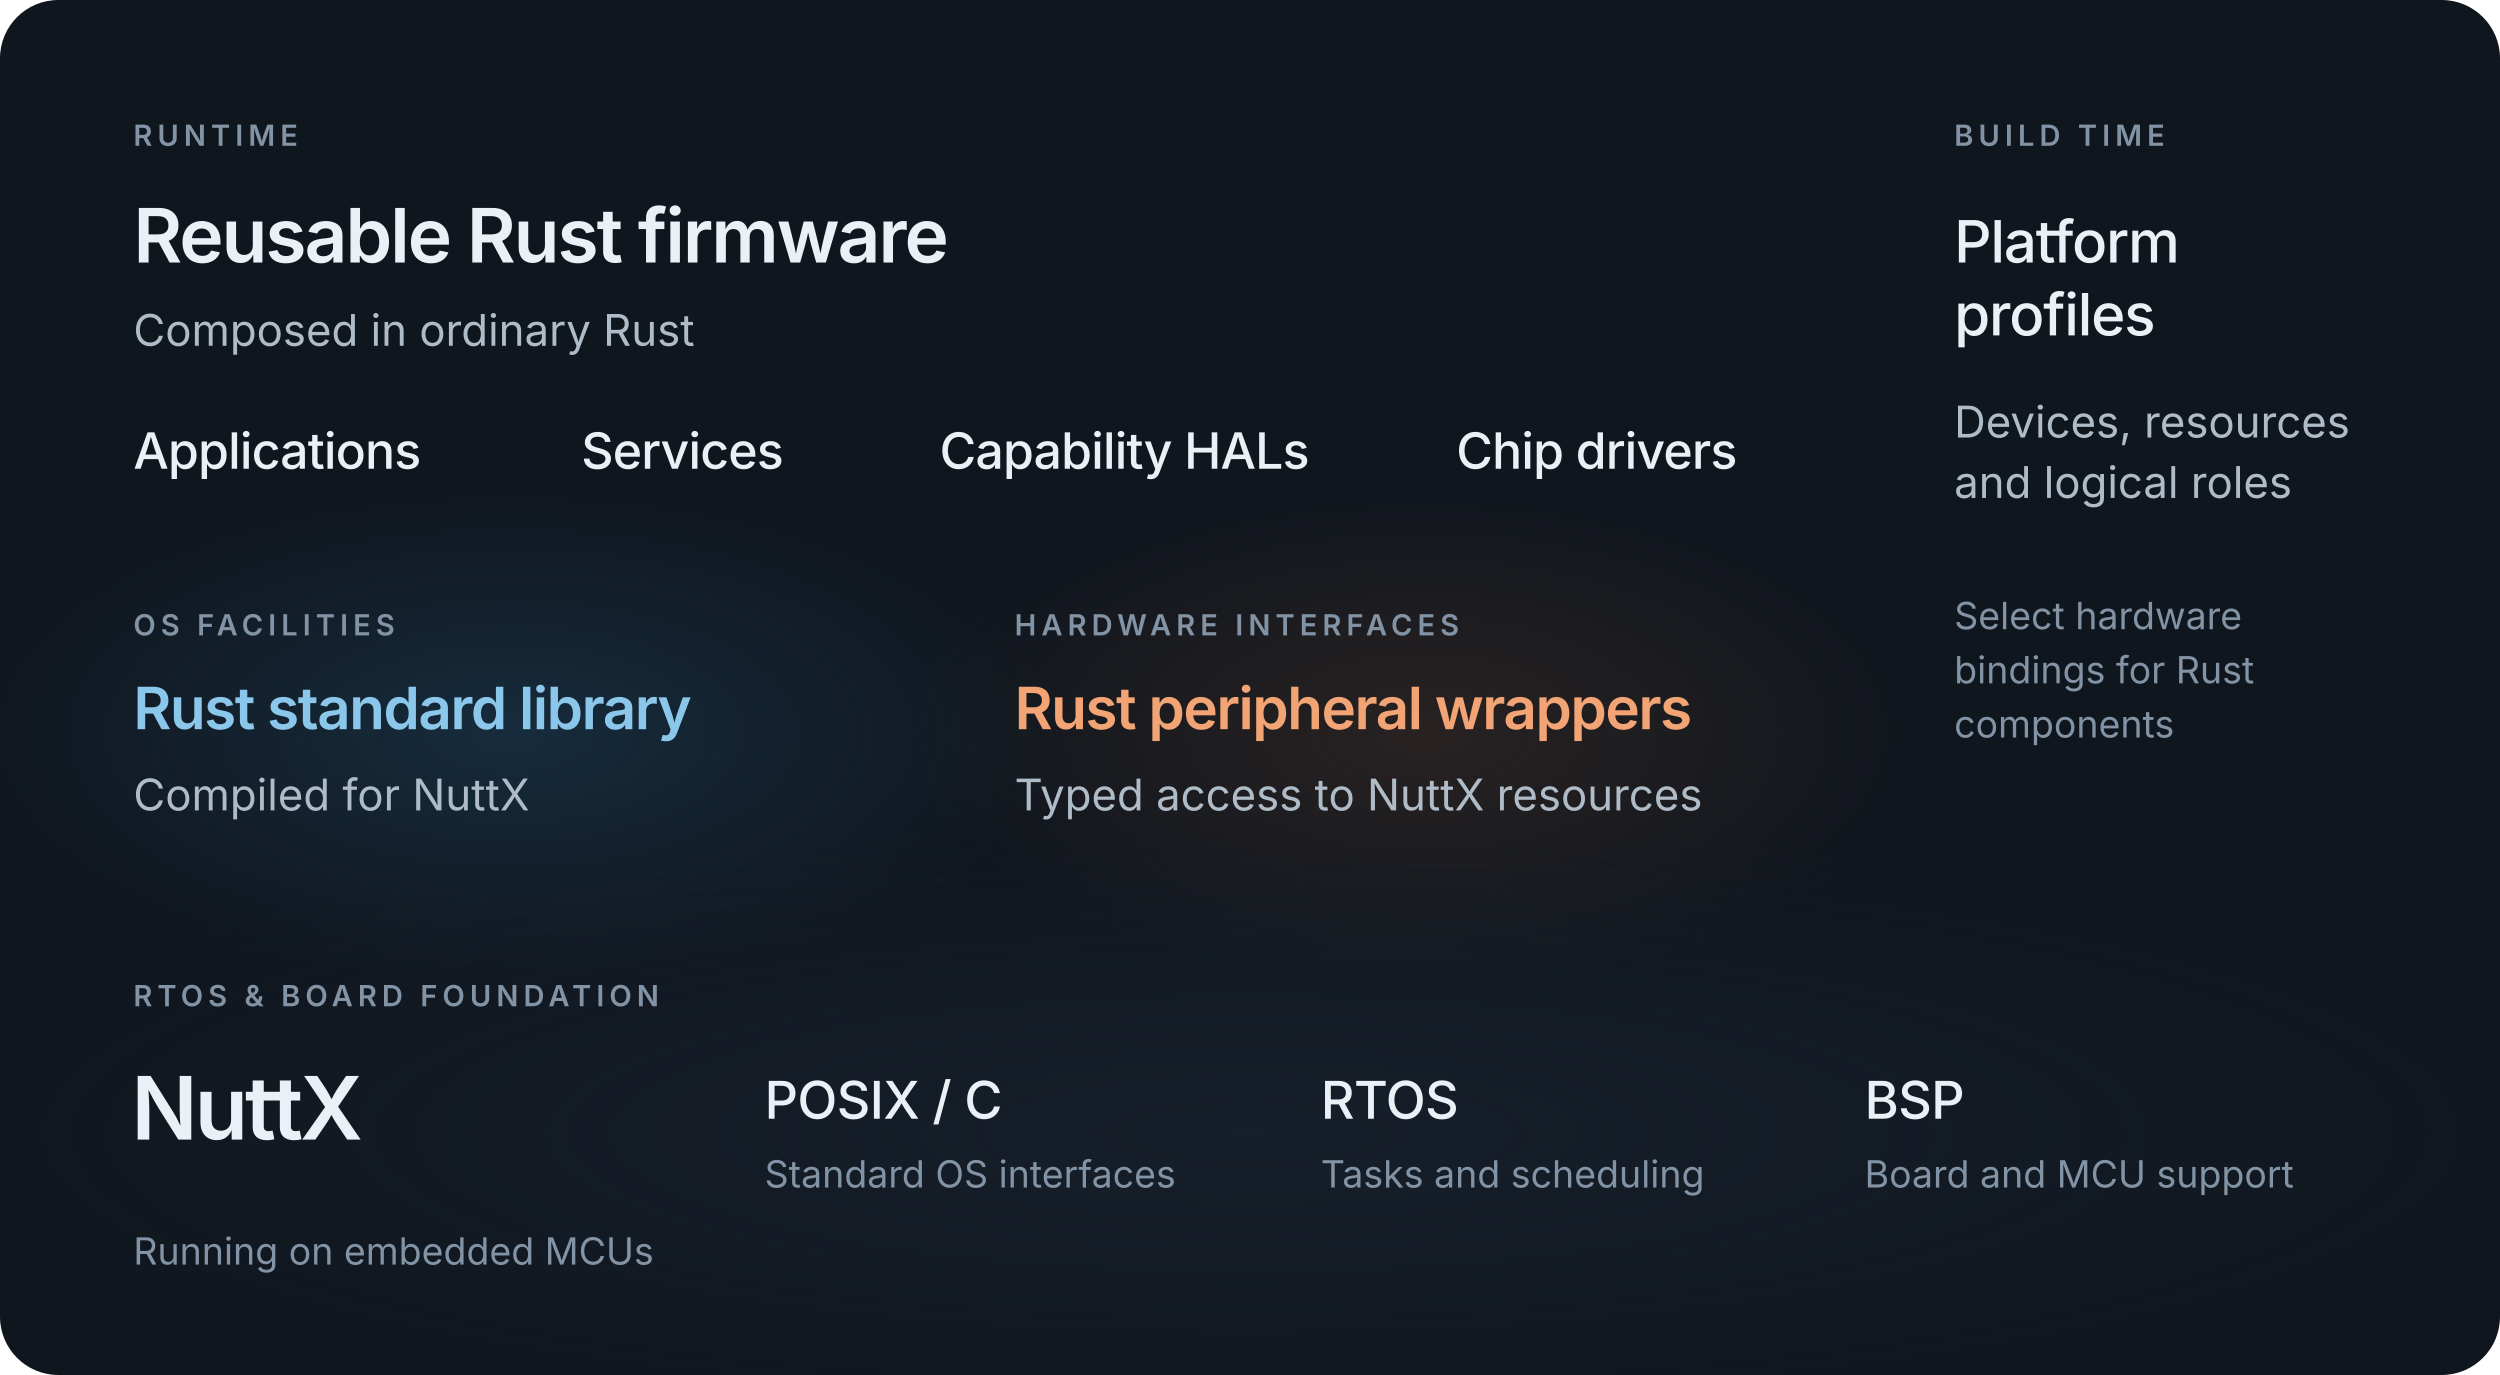
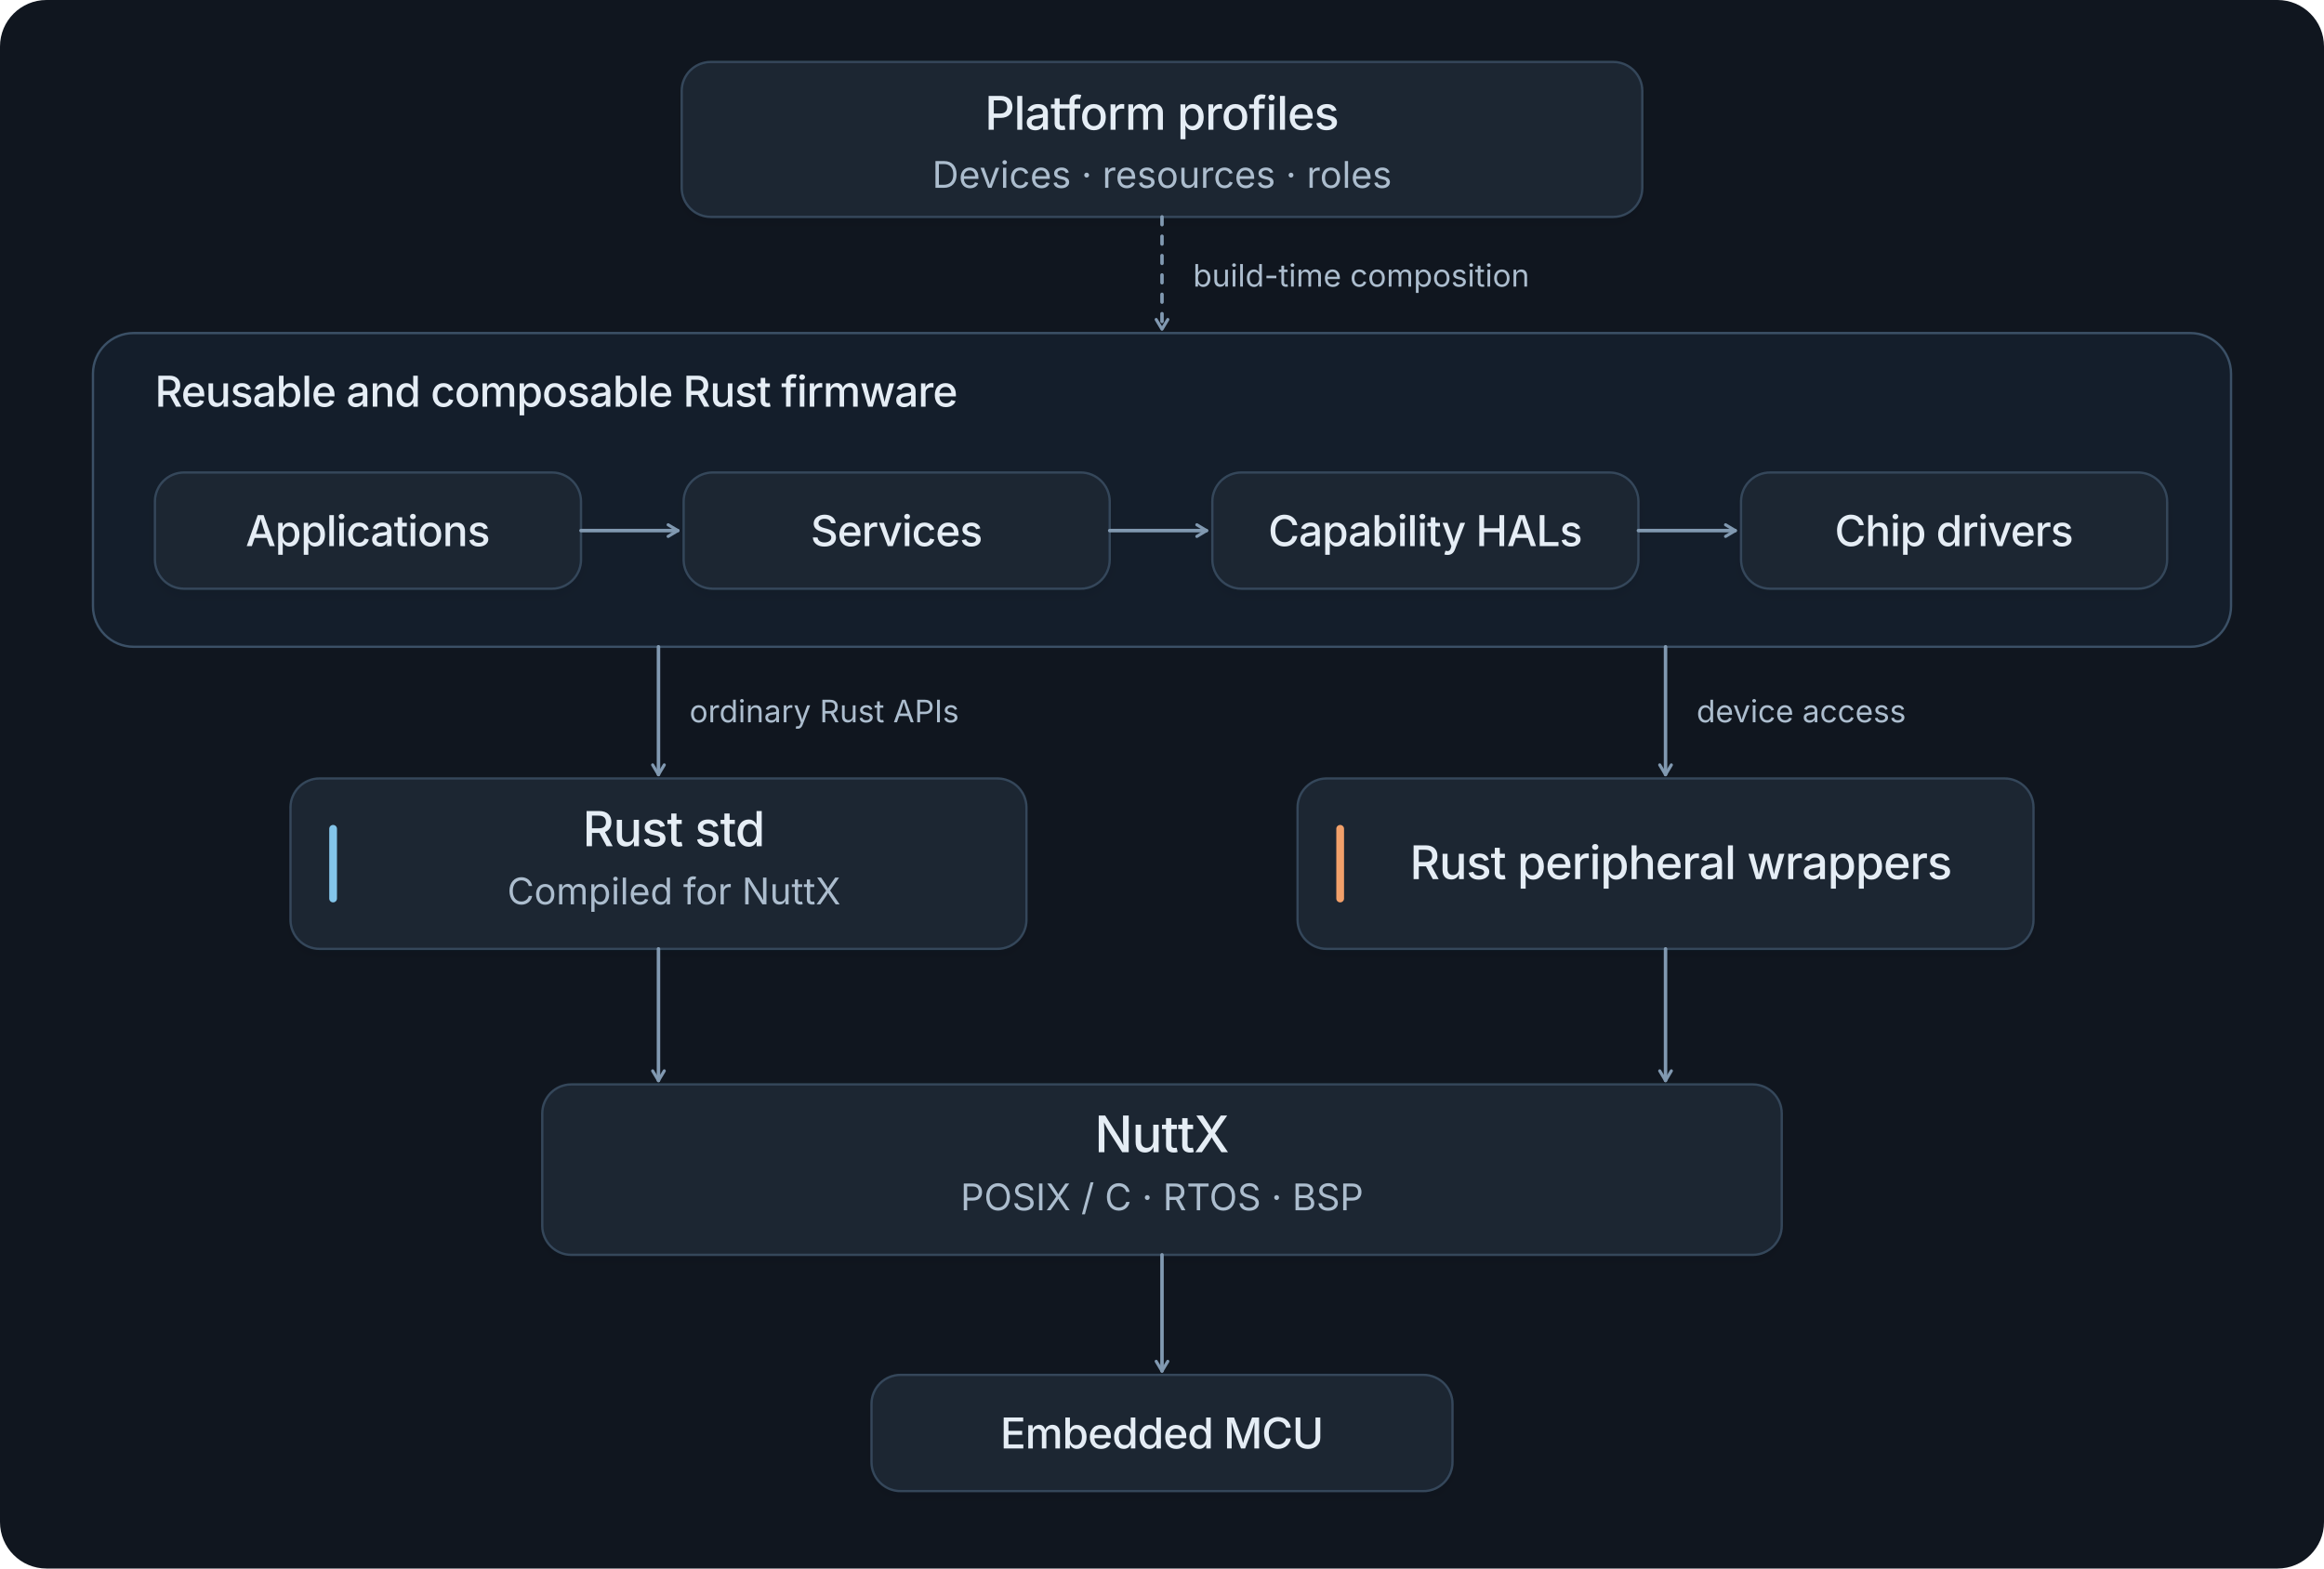
- <svg xmlns="http://www.w3.org/2000/svg" width="1200" height="660" viewBox="0 0 1200 660" role="img" aria-labelledby="title description">
+ <svg xmlns="http://www.w3.org/2000/svg" width="1200" height="810" viewBox="0 0 1200 810" role="img" aria-labelledby="title description">
  <defs>
-     <radialGradient id="std-wash" cx="0.5" cy="0.5" r="0.5">
-       <stop offset="0" stop-color="#19354A" stop-opacity="0.7" />
-       <stop offset="1" stop-color="#19354A" stop-opacity="0" />
-     </radialGradient>
-     <radialGradient id="peripheral-wash" cx="0.5" cy="0.5" r="0.5">
-       <stop offset="0" stop-color="#392A24" stop-opacity="0.6" />
-       <stop offset="1" stop-color="#392A24" stop-opacity="0" />
-     </radialGradient>
-     <radialGradient id="foundation-wash" cx="0.5" cy="0.5" r="0.5">
-       <stop offset="0" stop-color="#192330" stop-opacity="0.65" />
-       <stop offset="1" stop-color="#192330" stop-opacity="0" />
-     </radialGradient>
+     <marker id="arrow" viewBox="0 0 8 8" refX="6" refY="4" markerWidth="8" markerHeight="8" markerUnits="userSpaceOnUse" orient="auto">
+       <path d="M1 1 L6 4 L1 7" fill="none" stroke="#8199B1" stroke-width="1.6" stroke-linecap="round" stroke-linejoin="round" />
+     </marker>
+     <filter id="shadow" x="-10%" y="-20%" width="120%" height="145%">
+       <feGaussianBlur in="SourceAlpha" stdDeviation="3" result="blur" />
+       <feOffset in="blur" dx="0" dy="3" result="offset-blur" />
+       <feFlood flood-color="#000000" flood-opacity="0.055" result="shadow-color" />
+       <feComposite in="shadow-color" in2="offset-blur" operator="in" result="card-shadow" />
+       <feMerge>
+         <feMergeNode in="card-shadow" />
+         <feMergeNode in="SourceGraphic" />
+       </feMerge>
+     </filter>
    <style>
      text { font-family: Inter, "Helvetica Neue", Arial, sans-serif; }
-       .eyebrow { fill: #8193A4; font-size: 14px; font-weight: 600; letter-spacing: 2.4px; }
-       .heading { fill: #EAF0F5; font-size: 36px; font-weight: 600; letter-spacing: -1px; }
-       .component { fill: #EAF0F5; font-size: 24px; font-weight: 500; letter-spacing: -0.4px; }
-       .secondary { fill: #AFBCC8; font-size: 21px; font-weight: 400; }
-       .note { fill: #8193A4; font-size: 18px; font-weight: 400; }
-       .interface { font-size: 28px; font-weight: 600; letter-spacing: -0.7px; }
+       .card { fill: #1A2533; stroke: #34465A; stroke-width: 1.2; }
+       .label { fill: #E5EDF5; font-weight: 500; letter-spacing: -0.4px; }
+       .subtitle { fill: #ACBDCE; font-size: 19px; }
+       .edge { fill: none; stroke: #8199B1; stroke-width: 1.8; stroke-linecap: round; stroke-linejoin: round; marker-end: url(#arrow); }
+       .edge-label { fill: #ACBDCE; font-size: 16px; }
    </style>
  </defs>
-   <rect width="1200" height="660" rx="28" fill="#10161E" />
-   <text x="64" y="70" class="eyebrow">RUNTIME</text>
-   <text x="64" y="126" class="heading">Reusable Rust firmware</text>
-   <text x="64" y="166" class="secondary">Composed in ordinary Rust</text>
-   <g class="component">
-     <text x="64" y="225">Applications</text>
-     <text x="279" y="225">Services</text>
-     <text x="451" y="225">Capability HALs</text>
-     <text x="699" y="225">Chip drivers</text>
+   <rect width="1200" height="810" rx="24" fill="#10161F" />
+   <g id="node-P">
+     <rect x="352" y="32" width="496" height="80" rx="15" class="card" filter="url(#shadow)" />
+     <text x="600" y="67" text-anchor="middle" class="label" font-size="24">Platform profiles</text>
+     <text x="600" y="97" text-anchor="middle" class="subtitle">Devices · resources · roles</text>
  </g>
-   <ellipse cx="245" cy="352" rx="260" ry="120" fill="url(#std-wash)" />
-   <ellipse cx="683" cy="352" rx="246" ry="120" fill="url(#peripheral-wash)" />
-   <text x="64" y="305" class="eyebrow">OS FACILITIES</text>
-   <text x="64" y="350" class="interface" fill="#8BC7EA">Rust standard library</text>
-   <text x="64" y="389" class="secondary">Compiled for NuttX</text>
-   <text x="487" y="305" class="eyebrow">HARDWARE INTERFACES</text>
-   <text x="487" y="350" class="interface" fill="#F2A475">Rust peripheral wrappers</text>
-   <text x="487" y="389" class="secondary">Typed access to NuttX resources</text>
-   <text x="938" y="70" class="eyebrow">BUILD TIME</text>
-   <g fill="#EAF0F5" font-size="28" font-weight="500" letter-spacing="-0.6">
-     <text x="938" y="126">Platform</text>
-     <text x="938" y="161">profiles</text>
+   <path id="edge-P-F" data-from="P" data-to="F" d="M600 112 V170" class="edge" stroke-dasharray="4 6" />
+   <text x="616" y="148" class="edge-label">build-time composition</text>
+   <g id="node-F">
+     <rect x="48" y="172" width="1104" height="162" rx="21" fill="#141E2B" stroke="#3B5066" stroke-width="1.2" />
+     <text x="80" y="210" class="label" font-size="22">Reusable and composable Rust firmware</text>
+     <g id="node-A">
+       <rect x="80" y="244" width="220" height="60" rx="15" class="card" filter="url(#shadow)" />
+       <text x="190" y="282" text-anchor="middle" class="label" font-size="22">Applications</text>
+     </g>
+     <g id="node-S">
+       <rect x="353" y="244" width="220" height="60" rx="15" class="card" filter="url(#shadow)" />
+       <text x="463" y="282" text-anchor="middle" class="label" font-size="22">Services</text>
+     </g>
+     <g id="node-H">
+       <rect x="626" y="244" width="220" height="60" rx="15" class="card" filter="url(#shadow)" />
+       <text x="736" y="282" text-anchor="middle" class="label" font-size="22">Capability HALs</text>
+     </g>
+     <g id="node-D">
+       <rect x="899" y="244" width="220" height="60" rx="15" class="card" filter="url(#shadow)" />
+       <text x="1009" y="282" text-anchor="middle" class="label" font-size="22">Chip drivers</text>
+     </g>
+     <path id="edge-A-S" data-from="A" data-to="S" d="M300 274 H350" class="edge" />
+     <path id="edge-S-H" data-from="S" data-to="H" d="M573 274 H623" class="edge" />
+     <path id="edge-H-D" data-from="H" data-to="D" d="M846 274 H896" class="edge" />
  </g>
-   <g class="secondary">
-     <text x="938" y="210">Devices, resources</text>
-     <text x="938" y="239">and logical roles</text>
+   <path id="edge-F-R" data-from="F" data-to="R" d="M340 334 V400" class="edge" />
+   <text x="356" y="373" class="edge-label">ordinary Rust APIs</text>
+   <path id="edge-F-W" data-from="F" data-to="W" d="M860 334 V400" class="edge" />
+   <text x="876" y="373" class="edge-label">device access</text>
+   <g id="node-R">
+     <rect x="150" y="402" width="380" height="88" rx="15" class="card" filter="url(#shadow)" />
+     <rect x="170" y="426" width="4" height="40" rx="2" fill="#83C5EA" />
+     <text x="348" y="437" text-anchor="middle" class="label" font-size="25">Rust std</text>
+     <text x="348" y="467" text-anchor="middle" class="subtitle">Compiled for NuttX</text>
  </g>
-   <g class="note">
-     <text x="938" y="302">Select hardware</text>
-     <text x="938" y="328">bindings for Rust</text>
-     <text x="938" y="354">components</text>
+   <g id="node-W">
+     <rect x="670" y="402" width="380" height="88" rx="15" class="card" filter="url(#shadow)" />
+     <rect x="690" y="426" width="4" height="40" rx="2" fill="#F2A06A" />
+     <text x="868" y="454" text-anchor="middle" class="label" font-size="24">Rust peripheral wrappers</text>
  </g>
-   <ellipse cx="600" cy="544" rx="690" ry="150" fill="url(#foundation-wash)" />
-   <text x="64" y="483" class="eyebrow">RTOS &amp; BOARD FOUNDATION</text>
-   <text x="63" y="547" fill="#EAF0F5" font-size="42" font-weight="600" letter-spacing="-1.5">NuttX</text>
-   <g fill="#EAF0F5" font-size="25" font-weight="500" letter-spacing="-0.3">
-     <text x="367" y="537">POSIX / C</text>
-     <text x="634" y="537">RTOS</text>
-     <text x="895" y="537">BSP</text>
+   <path id="edge-R-N" data-from="R" data-to="N" d="M340 490 V558" class="edge" />
+   <path id="edge-W-N" data-from="W" data-to="N" d="M860 490 V558" class="edge" />
+   <g id="node-N">
+     <rect x="280" y="560" width="640" height="88" rx="15" class="card" filter="url(#shadow)" />
+     <text x="600" y="595" text-anchor="middle" class="label" font-size="26">NuttX</text>
+     <text x="600" y="625" text-anchor="middle" class="subtitle">POSIX / C · RTOS · BSP</text>
  </g>
-   <g class="note">
-     <text x="367" y="570">Standard OS interfaces</text>
-     <text x="634" y="570">Tasks and scheduling</text>
-     <text x="895" y="570">Board and MCU support</text>
+   <path id="edge-N-M" data-from="N" data-to="M" d="M600 648 V708" class="edge" />
+   <g id="node-M">
+     <rect x="450" y="710" width="300" height="60" rx="15" class="card" filter="url(#shadow)" />
+     <text x="600" y="748" text-anchor="middle" class="label" font-size="22">Embedded MCU</text>
  </g>
-   <text x="64" y="607" class="note">Running on embedded MCUs</text>
</svg>
